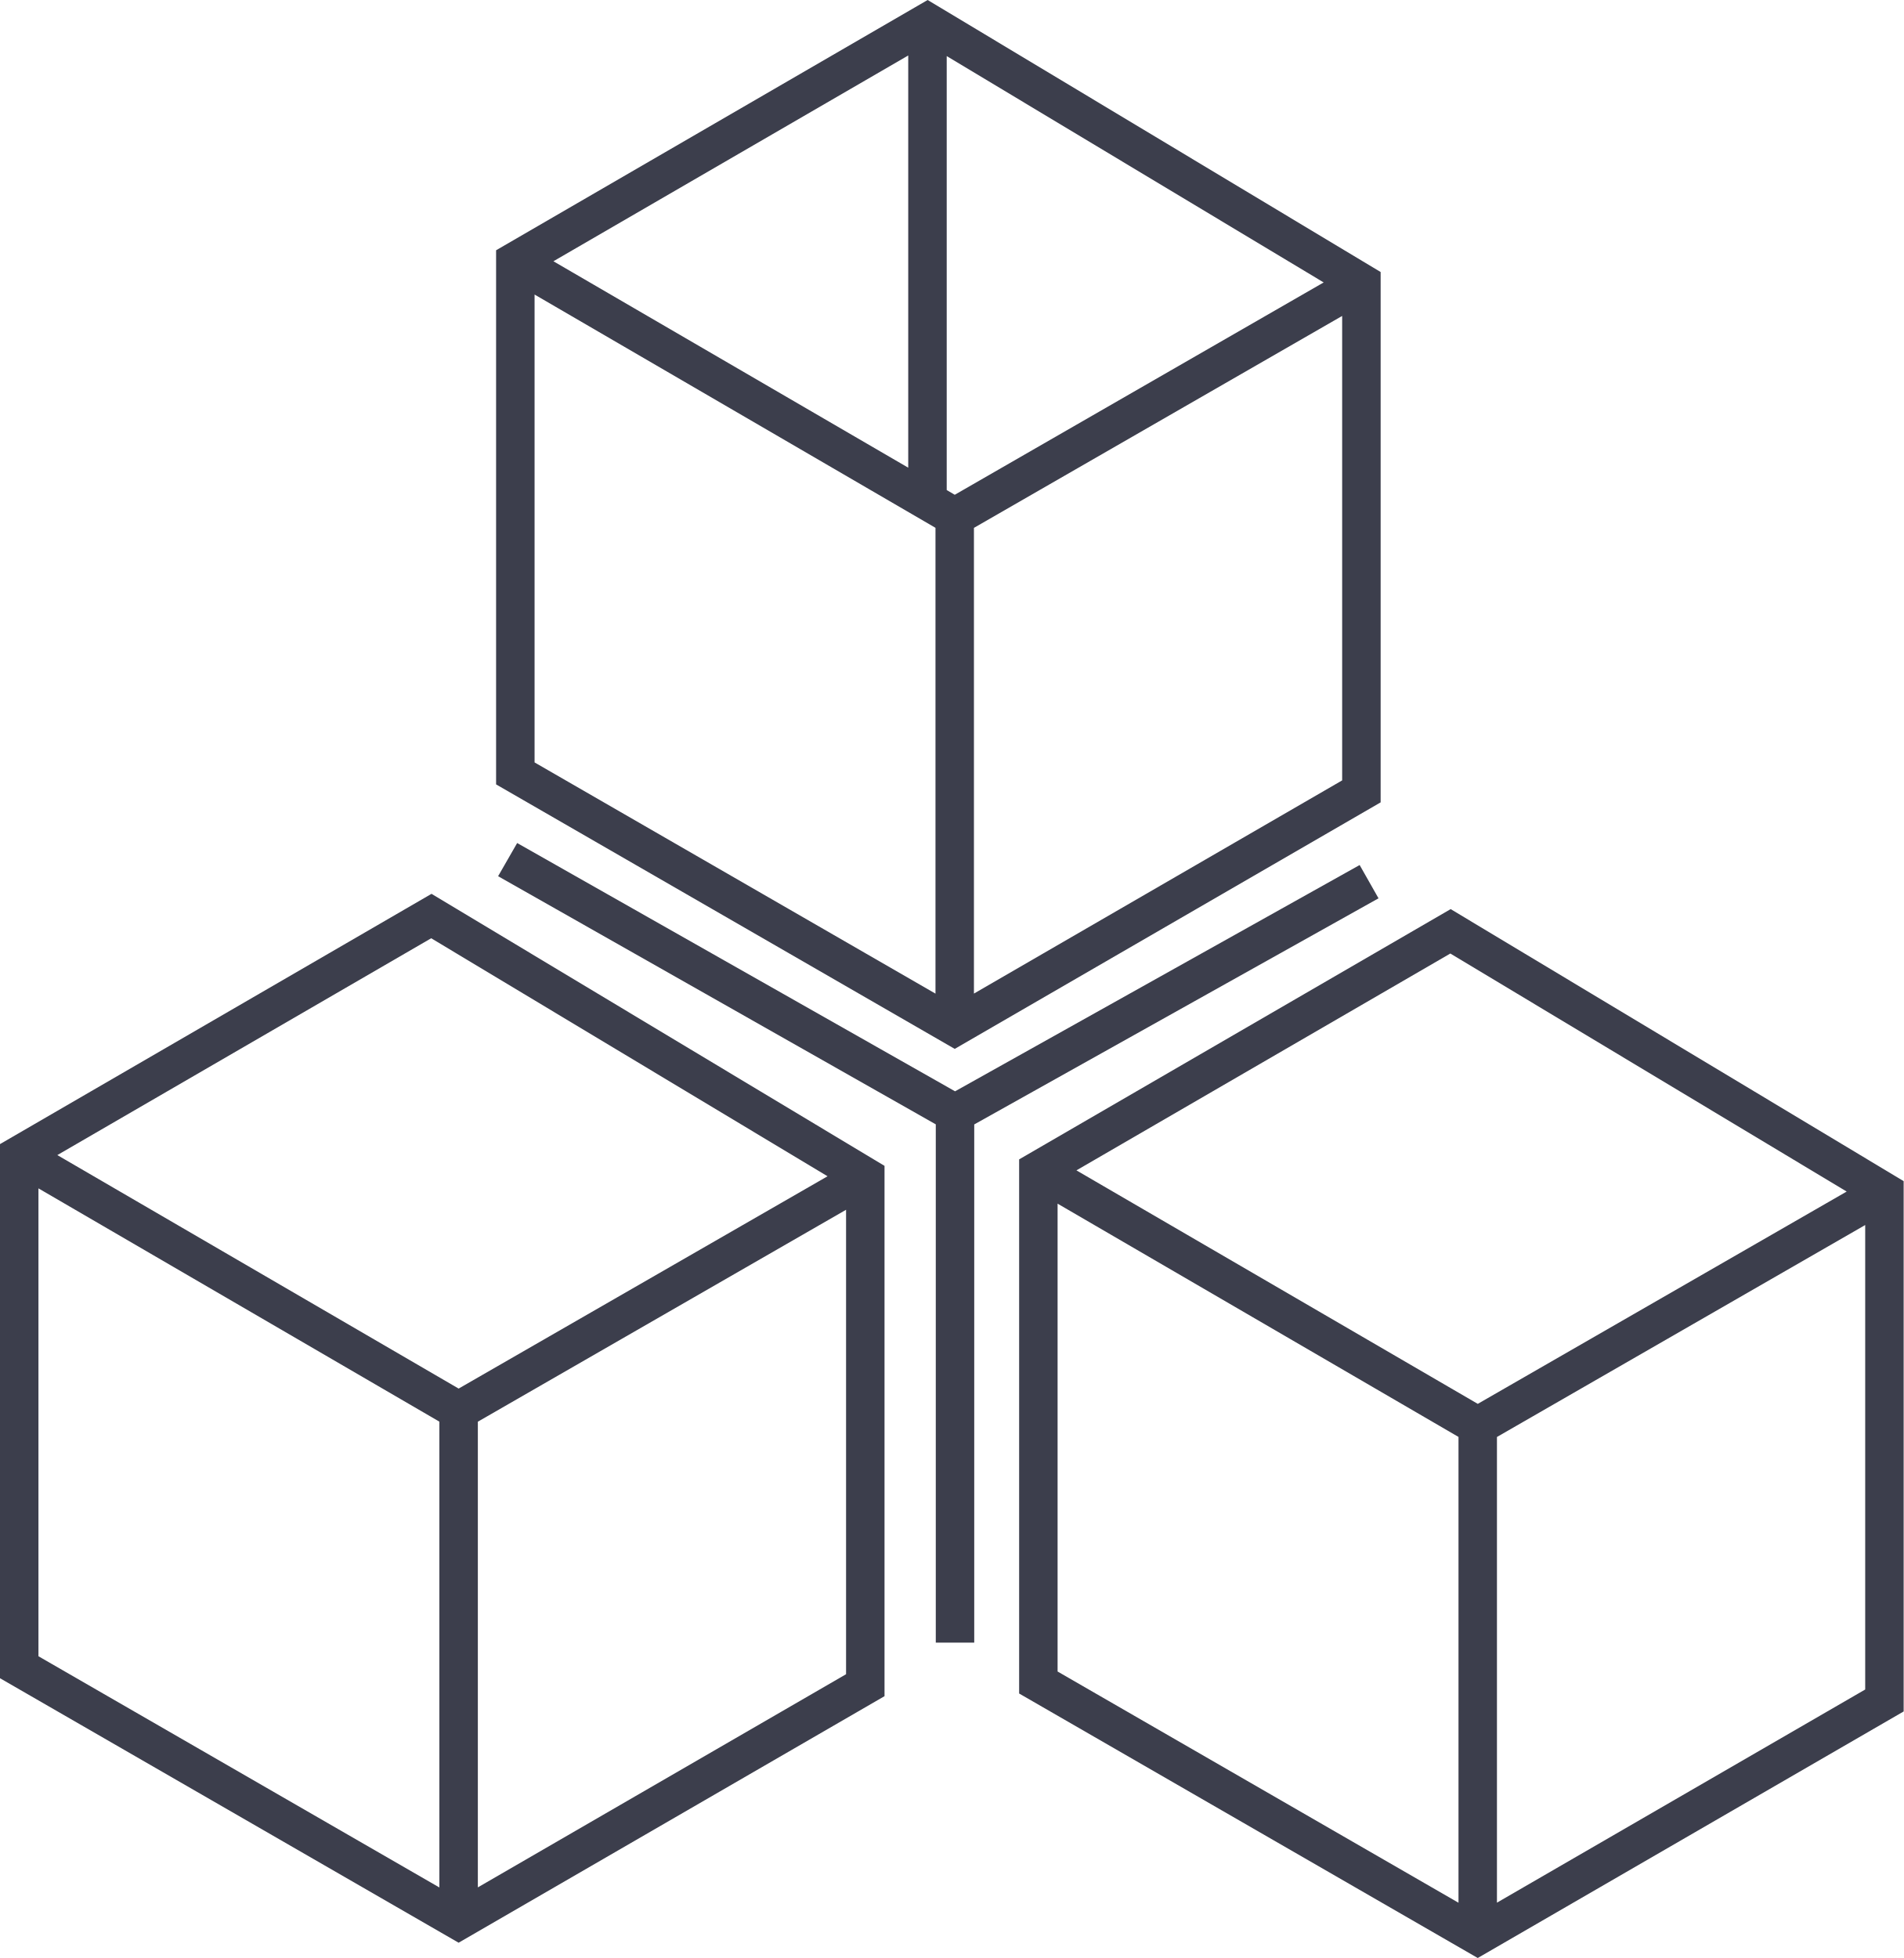
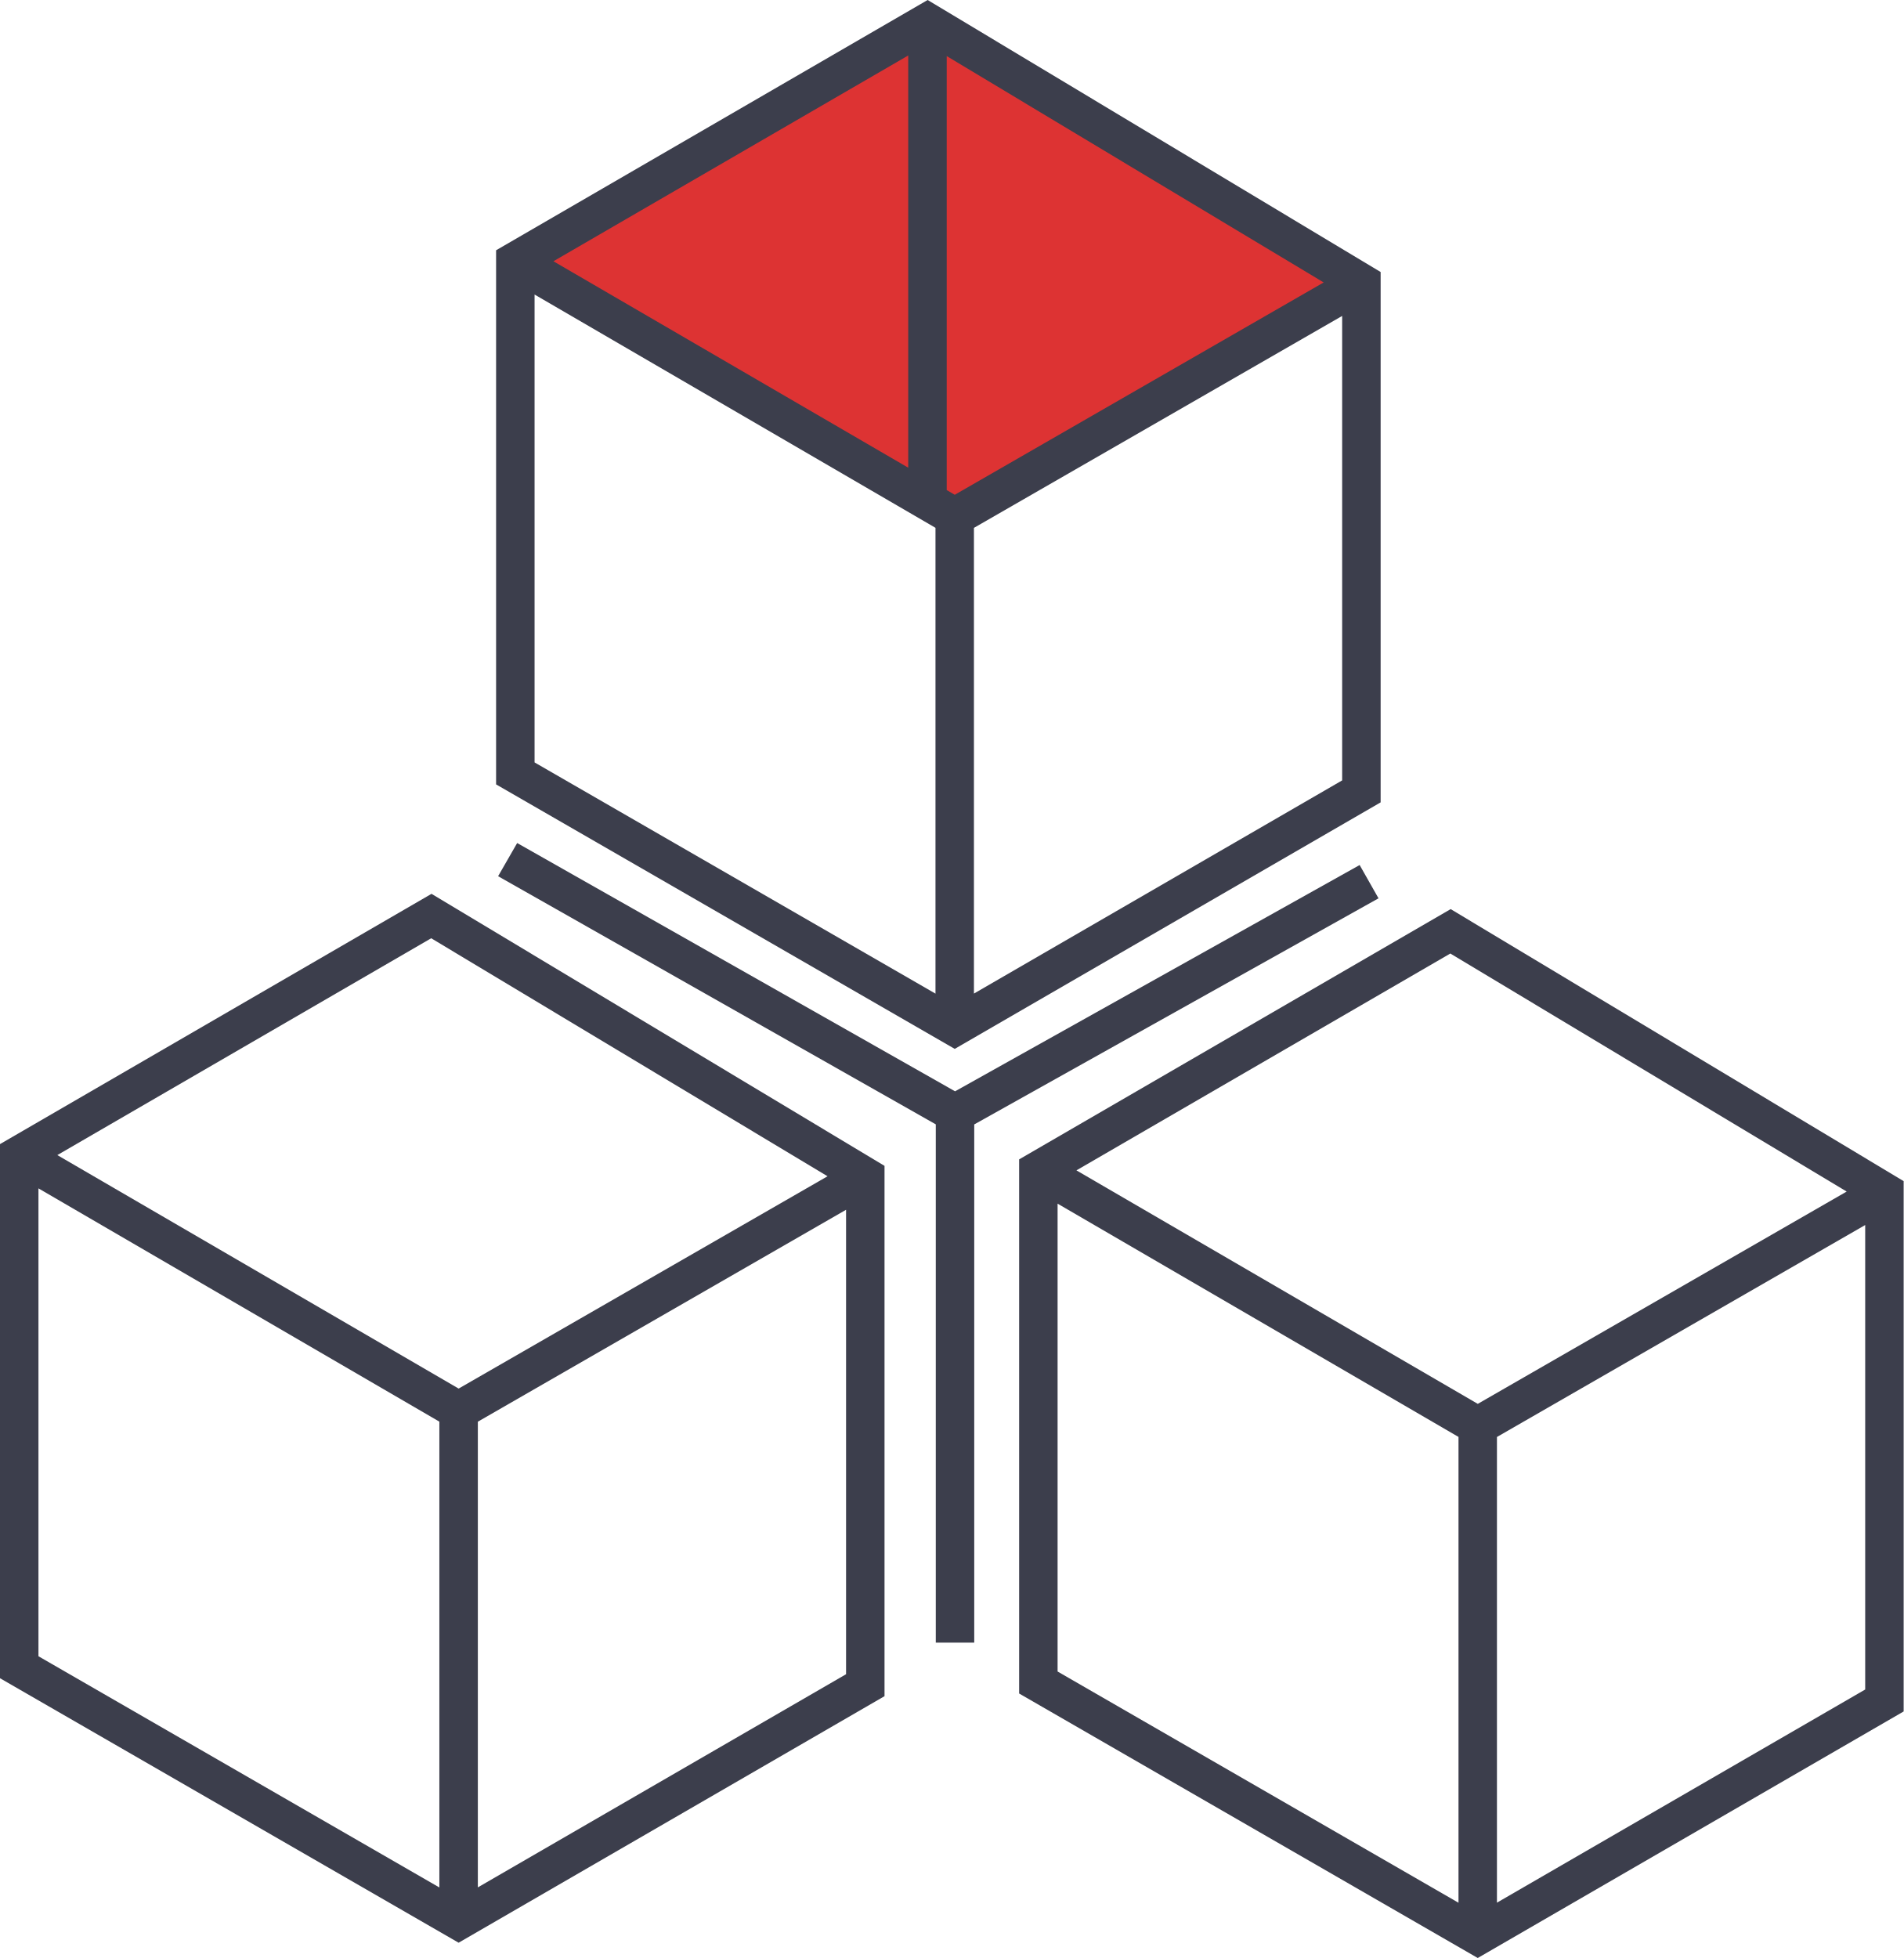
<svg xmlns="http://www.w3.org/2000/svg" width="70" height="72" viewBox="0 0 70 72" fill="none">
+   <path d="M19.162 9.551L33.94 1.193L49.849 10.393L35.071 18.891L19.162 9.551Z" fill="#DD3333" />
  <path fill-rule="evenodd" clip-rule="evenodd" d="M34.111 0L50.768 10.003V29.505L35.107 38.57L18.242 28.844V9.203L34.111 0ZM19.657 10.831V28.036L34.399 36.538V19.409L19.657 10.831ZM35.813 19.411V36.536L49.353 28.697V11.618L35.813 19.411ZM48.673 10.386L35.108 18.194L34.812 18.021V2.062L48.673 10.386ZM33.397 2.04V17.198L20.35 9.607L33.397 2.04ZM32.525 42.871L15.868 32.868L0 42.071V61.712L16.864 71.438L32.525 62.372V42.871ZM1.414 60.904V43.699L16.156 52.277V69.406L1.414 60.904ZM17.571 69.403V52.279L31.111 44.486V61.565L17.571 69.403ZM16.865 51.061L30.43 43.254L15.856 34.502L2.108 42.475L16.865 51.061ZM70 43.433L53.343 33.43L37.475 42.633V62.274L54.339 72L70 62.934V43.433ZM38.889 61.465V44.261L53.631 52.839V69.968L38.889 61.465ZM55.045 69.965V52.841L68.586 45.047V62.127L55.045 69.965ZM54.34 51.623L67.905 43.816L53.331 35.063L39.582 43.037L54.34 51.623ZM49.996 31.809L35.119 40.13L19.017 31L18.316 32.22L34.41 41.345V60.404H35.824V41.348L50.69 33.033L49.996 31.809Z" fill="#3C3E4C" />
</svg>
